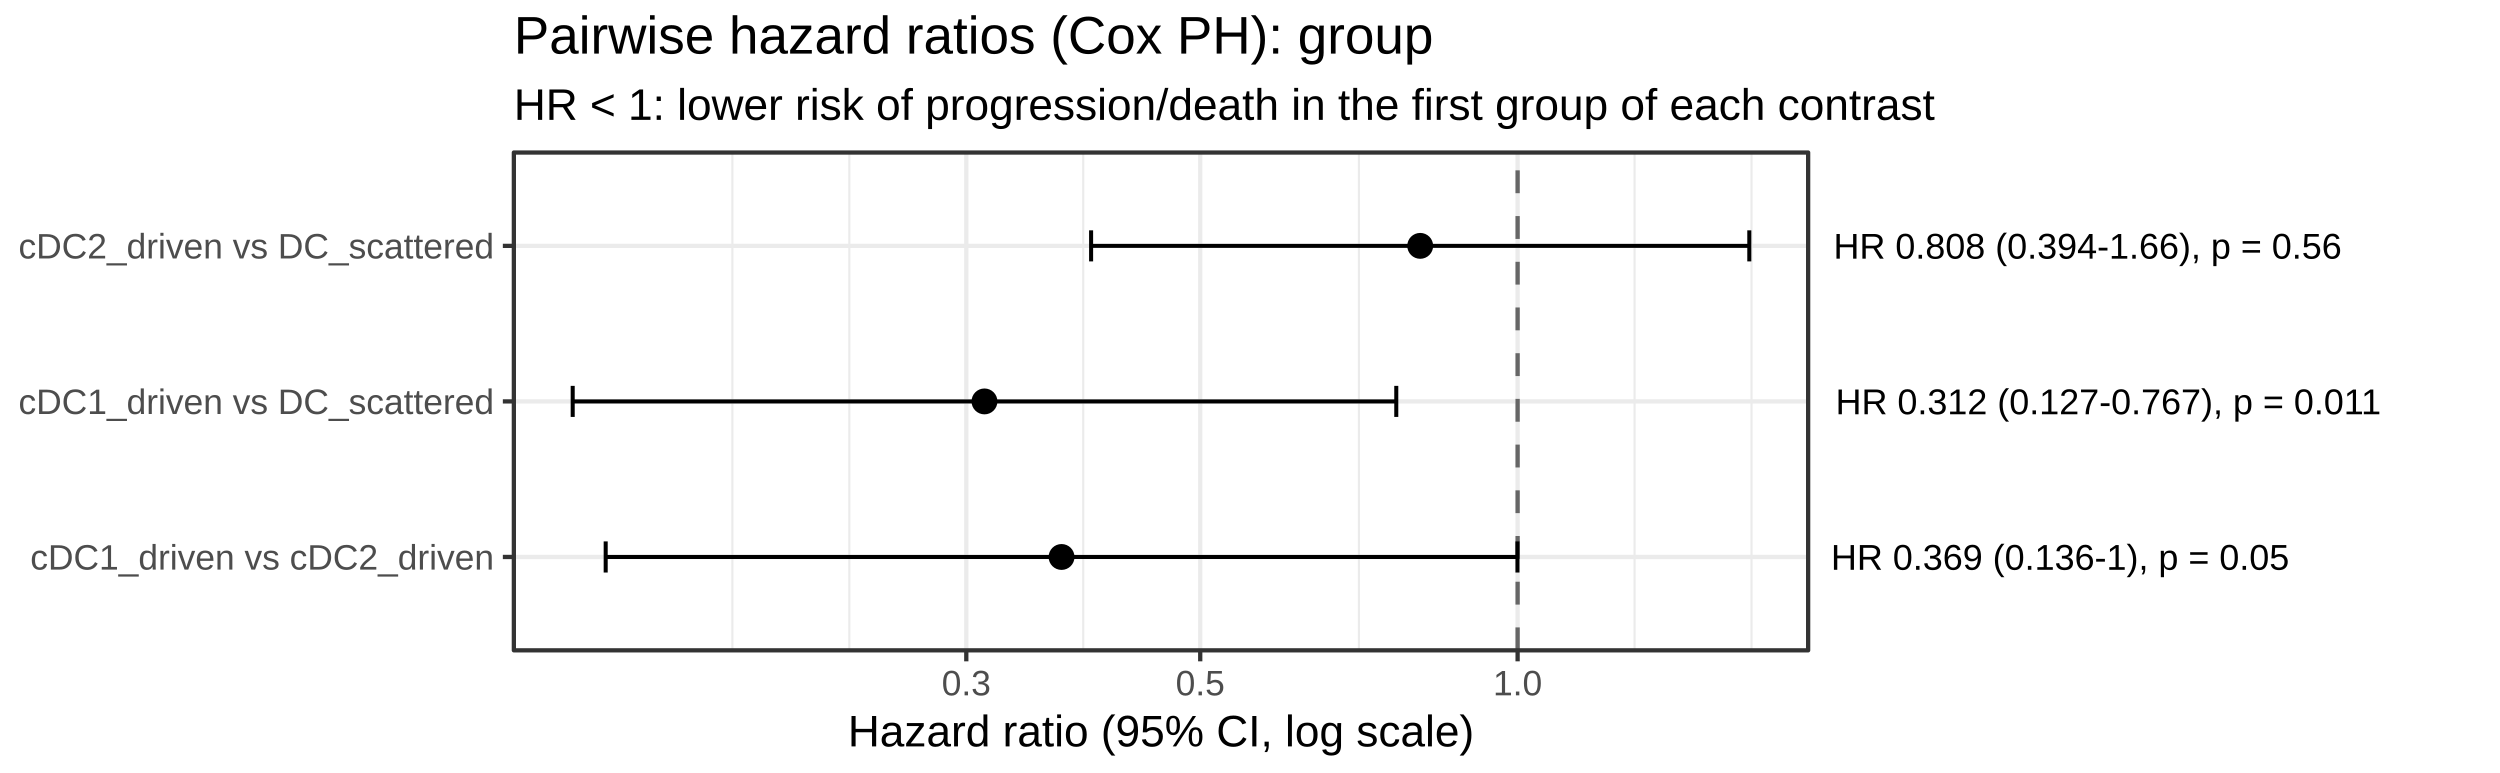
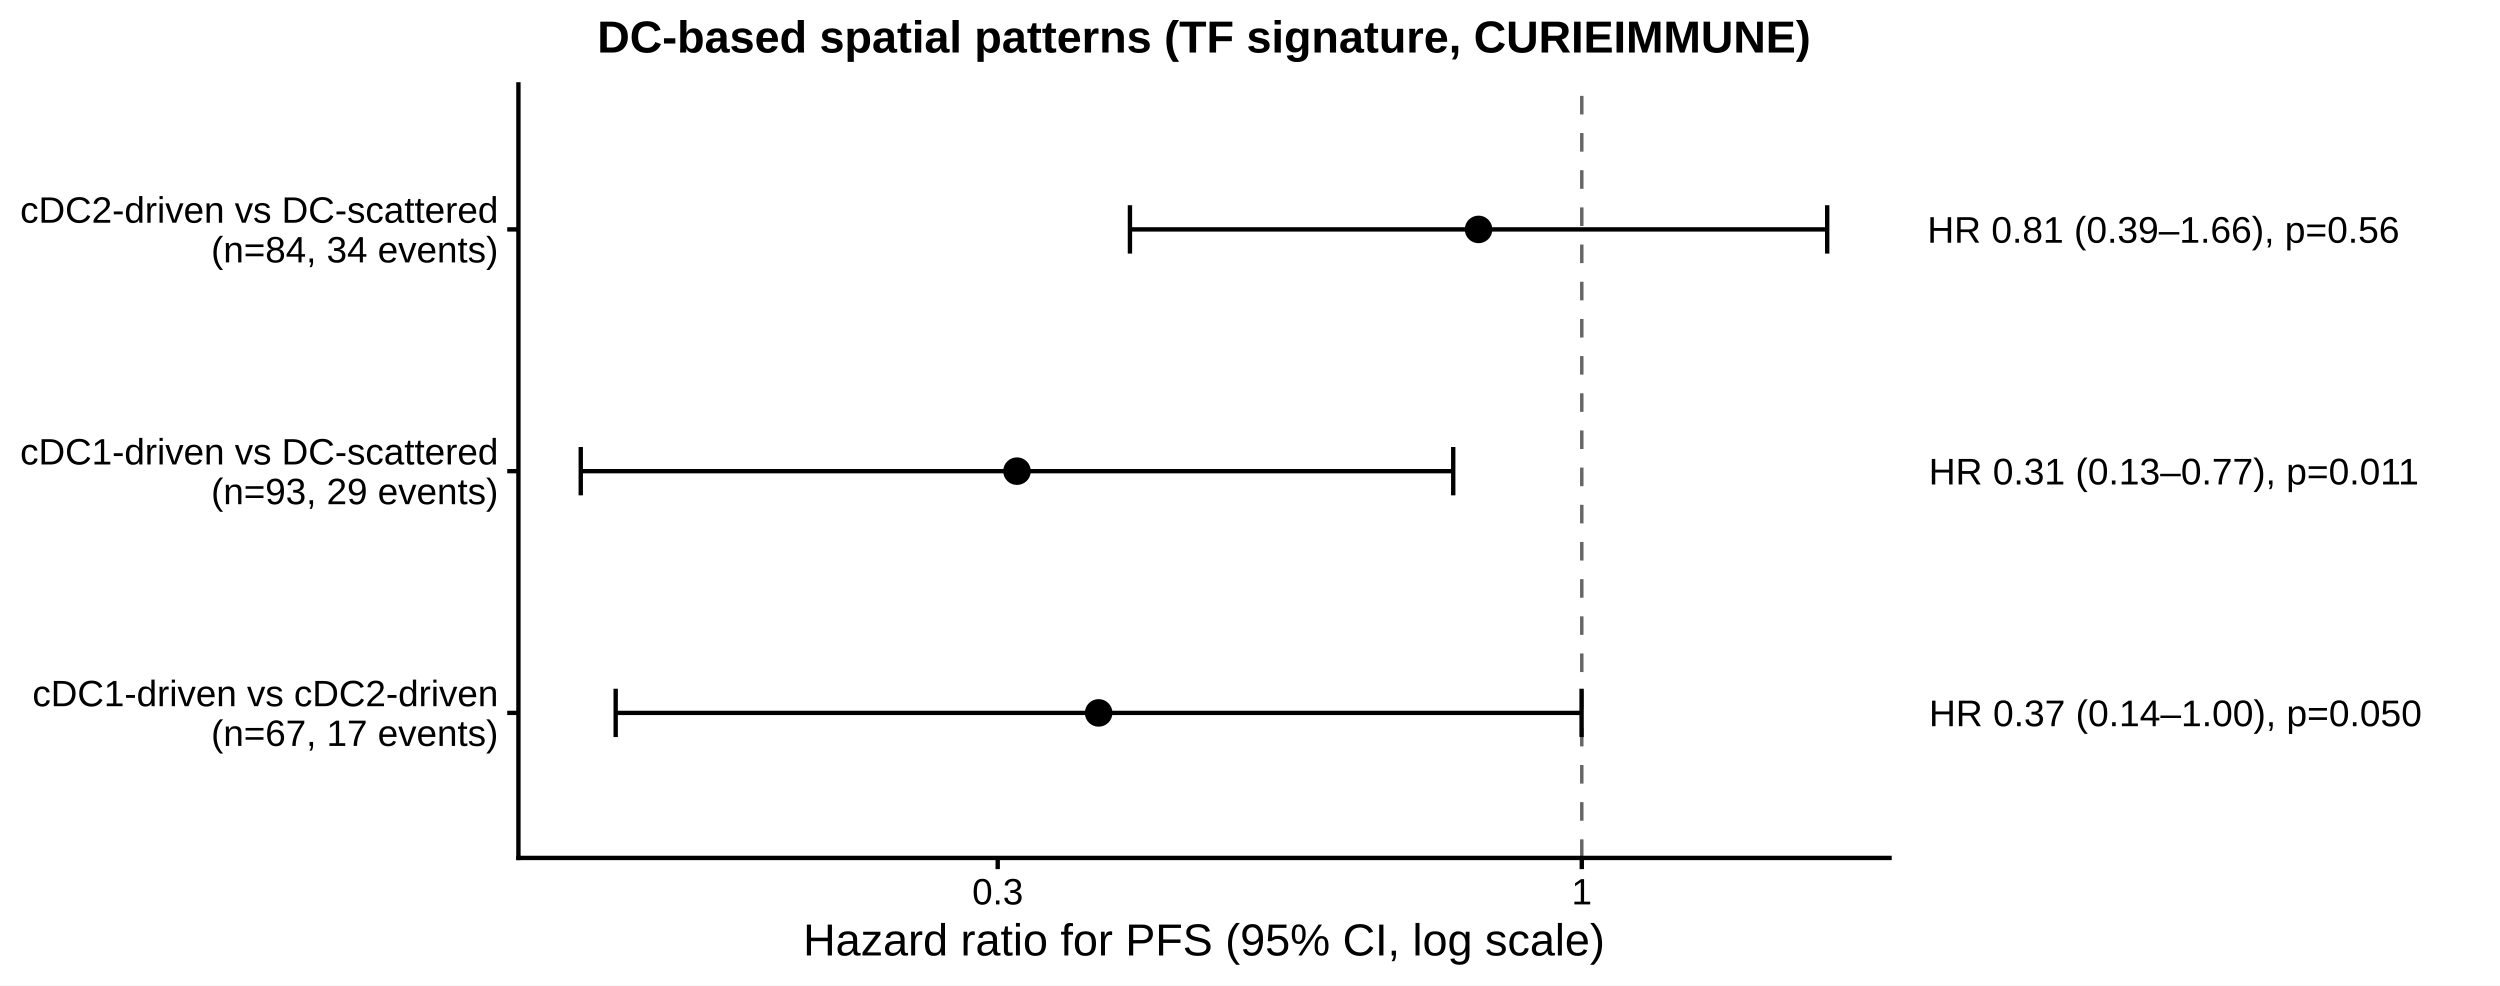
- <svg xmlns="http://www.w3.org/2000/svg" class="svglite" width="792.00pt" height="244.80pt" viewBox="0 0 792.00 244.80">
-   <defs>
-     <style type="text/css">
+ <svg xmlns="http://www.w3.org/2000/svg" width="612.00pt" height="241.20pt" viewBox="0 0 612.00 241.20">
+   <g class="svglite">
+     <defs>
+       <style type="text/css">
    .svglite line, .svglite polyline, .svglite polygon, .svglite path, .svglite rect, .svglite circle {
      fill: none;
      stroke: #000000;
      stroke-linecap: round;
      stroke-linejoin: round;
      stroke-miterlimit: 10.00;
    }
    .svglite text {
      white-space: pre;
    }
+     .svglite g.glyphgroup path {
+       fill: inherit;
+       stroke: none;
+     }
  </style>
-   </defs>
-   <rect width="100%" height="100%" style="stroke: none; fill: #FFFFFF;" />
-   <defs>
-     <clipPath id="cpMC4wMHw3OTIuMDB8MC4wMHwyNDQuODA=">
-       <rect x="0.00" y="0.00" width="792.00" height="244.80" />
-     </clipPath>
-   </defs>
-   <g clip-path="url(#cpMC4wMHw3OTIuMDB8MC4wMHwyNDQuODA=)">
-     <rect x="0.00" y="0.00" width="792.00" height="244.80" style="stroke-width: 1.36; stroke: #FFFFFF; fill: #FFFFFF;" />
-     <rect x="162.79" y="48.32" width="410.03" height="157.70" style="stroke-width: 1.36; stroke: none; fill: #FFFFFF;" />
-     <polyline points="232.01,206.01 232.01,48.32 " style="stroke-width: 0.68; stroke: #EBEBEB; stroke-linecap: butt;" />
-     <polyline points="269.07,206.01 269.07,48.32 " style="stroke-width: 0.68; stroke: #EBEBEB; stroke-linecap: butt;" />
-     <polyline points="343.17,206.01 343.17,48.32 " style="stroke-width: 0.68; stroke: #EBEBEB; stroke-linecap: butt;" />
-     <polyline points="430.51,206.01 430.51,48.32 " style="stroke-width: 0.68; stroke: #EBEBEB; stroke-linecap: butt;" />
-     <polyline points="517.84,206.01 517.84,48.32 " style="stroke-width: 0.68; stroke: #EBEBEB; stroke-linecap: butt;" />
-     <polyline points="554.89,206.01 554.89,48.32 " style="stroke-width: 0.68; stroke: #EBEBEB; stroke-linecap: butt;" />
-     <polyline points="162.79,176.45 572.82,176.45 " style="stroke-width: 1.36; stroke: #EBEBEB; stroke-linecap: butt;" />
-     <polyline points="162.79,127.17 572.82,127.17 " style="stroke-width: 1.36; stroke: #EBEBEB; stroke-linecap: butt;" />
-     <polyline points="162.79,77.89 572.82,77.89 " style="stroke-width: 1.36; stroke: #EBEBEB; stroke-linecap: butt;" />
-     <polyline points="306.12,206.01 306.12,48.32 " style="stroke-width: 1.36; stroke: #EBEBEB; stroke-linecap: butt;" />
-     <polyline points="380.23,206.01 380.23,48.32 " style="stroke-width: 1.36; stroke: #EBEBEB; stroke-linecap: butt;" />
-     <polyline points="480.78,206.01 480.78,48.32 " style="stroke-width: 1.36; stroke: #EBEBEB; stroke-linecap: butt;" />
-     <line x1="480.78" y1="206.01" x2="480.78" y2="48.32" style="stroke-width: 1.36; stroke: #666666; stroke-dasharray: 7.24,7.24; stroke-linecap: butt;" />
-     <polyline points="554.18,82.82 554.18,72.96 " style="stroke-width: 1.28; stroke-linecap: butt;" />
-     <polyline points="554.18,77.89 345.66,77.89 " style="stroke-width: 1.28; stroke-linecap: butt;" />
-     <polyline points="345.66,82.82 345.66,72.96 " style="stroke-width: 1.28; stroke-linecap: butt;" />
-     <polyline points="442.34,132.09 442.34,122.24 " style="stroke-width: 1.28; stroke-linecap: butt;" />
-     <polyline points="442.34,127.17 181.43,127.17 " style="stroke-width: 1.28; stroke-linecap: butt;" />
-     <polyline points="181.43,132.09 181.43,122.24 " style="stroke-width: 1.28; stroke-linecap: butt;" />
-     <polyline points="480.73,181.37 480.73,171.52 " style="stroke-width: 1.28; stroke-linecap: butt;" />
-     <polyline points="480.73,176.45 191.88,176.45 " style="stroke-width: 1.28; stroke-linecap: butt;" />
-     <polyline points="191.88,181.37 191.88,171.52 " style="stroke-width: 1.28; stroke-linecap: butt;" />
-     <circle cx="449.92" cy="77.89" r="3.65" style="stroke-width: 0.90; fill: #000000;" />
-     <circle cx="311.88" cy="127.17" r="3.65" style="stroke-width: 0.90; fill: #000000;" />
-     <circle cx="336.30" cy="176.45" r="3.65" style="stroke-width: 0.90; fill: #000000;" />
-     <text x="580.85" y="81.95" style="font-size: 11.38px; font-family: &quot;Arial&quot;;" textLength="160.65px" lengthAdjust="spacingAndGlyphs">HR 0.808 (0.394-1.66), p = 0.56</text>
-     <text x="581.51" y="131.23" style="font-size: 11.38px; font-family: &quot;Arial&quot;;" textLength="173.67px" lengthAdjust="spacingAndGlyphs">HR 0.312 (0.127-0.767), p = 0.011</text>
-     <text x="580.05" y="180.51" style="font-size: 11.38px; font-family: &quot;Arial&quot;;" textLength="144.59px" lengthAdjust="spacingAndGlyphs">HR 0.369 (0.136-1), p = 0.05</text>
-     <rect x="162.79" y="48.32" width="410.03" height="157.70" style="stroke-width: 1.36; stroke: #333333;" />
-     <text x="156.51" y="180.44" text-anchor="end" style="font-size: 11.20px;fill: #4D4D4D; font-family: &quot;Arial&quot;;" textLength="147.39px" lengthAdjust="spacingAndGlyphs">cDC1_driven vs cDC2_driven</text>
-     <text x="156.51" y="131.16" text-anchor="end" style="font-size: 11.20px;fill: #4D4D4D; font-family: &quot;Arial&quot;;" textLength="151.53px" lengthAdjust="spacingAndGlyphs">cDC1_driven vs DC_scattered</text>
-     <text x="156.51" y="81.88" text-anchor="end" style="font-size: 11.20px;fill: #4D4D4D; font-family: &quot;Arial&quot;;" textLength="151.53px" lengthAdjust="spacingAndGlyphs">cDC2_driven vs DC_scattered</text>
-     <polyline points="159.30,176.45 162.79,176.45 " style="stroke-width: 1.36; stroke: #333333; stroke-linecap: butt;" />
-     <polyline points="159.30,127.17 162.79,127.17 " style="stroke-width: 1.36; stroke: #333333; stroke-linecap: butt;" />
-     <polyline points="159.30,77.89 162.79,77.89 " style="stroke-width: 1.36; stroke: #333333; stroke-linecap: butt;" />
-     <polyline points="306.12,209.50 306.12,206.01 " style="stroke-width: 1.36; stroke: #333333; stroke-linecap: butt;" />
-     <polyline points="380.23,209.50 380.23,206.01 " style="stroke-width: 1.36; stroke: #333333; stroke-linecap: butt;" />
-     <polyline points="480.78,209.50 480.78,206.01 " style="stroke-width: 1.36; stroke: #333333; stroke-linecap: butt;" />
-     <text x="306.12" y="220.28" text-anchor="middle" style="font-size: 11.20px;fill: #4D4D4D; font-family: &quot;Arial&quot;;" textLength="15.80px" lengthAdjust="spacingAndGlyphs">0.3</text>
-     <text x="380.23" y="220.28" text-anchor="middle" style="font-size: 11.20px;fill: #4D4D4D; font-family: &quot;Arial&quot;;" textLength="15.80px" lengthAdjust="spacingAndGlyphs">0.5</text>
-     <text x="480.78" y="220.28" text-anchor="middle" style="font-size: 11.20px;fill: #4D4D4D; font-family: &quot;Arial&quot;;" textLength="15.80px" lengthAdjust="spacingAndGlyphs">1.0</text>
-     <text x="367.81" y="236.46" text-anchor="middle" style="font-size: 14.00px; font-family: &quot;Arial&quot;;" textLength="202.92px" lengthAdjust="spacingAndGlyphs">Hazard ratio (95% CI, log scale)</text>
-     <text x="162.79" y="37.98" style="font-size: 14.00px; font-family: &quot;Arial&quot;;" textLength="481.07px" lengthAdjust="spacingAndGlyphs">HR &lt; 1: lower risk of progression/death in the first group of each contrast</text>
-     <text x="162.79" y="16.98" style="font-size: 16.80px; font-family: &quot;Arial&quot;;" textLength="302.09px" lengthAdjust="spacingAndGlyphs">Pairwise hazard ratios (Cox PH): group</text>
+     </defs>
+     <rect width="100%" height="100%" style="stroke: none; fill: #FFFFFF;" />
+     <defs>
+       <clipPath id="cpMC4wMHw2MTIuMDB8MC4wMHwyNDEuMjA=">
+         <rect x="0.00" y="0.00" width="612.00" height="241.20" />
+       </clipPath>
+     </defs>
+     <g clip-path="url(#cpMC4wMHw2MTIuMDB8MC4wMHwyNDEuMjA=)">
+       <rect x="0.00" y="0.00" width="612.00" height="241.20" style="stroke-width: 1.07; stroke: #FFFFFF; fill: #FFFFFF;" />
+       <rect x="126.91" y="20.66" width="335.65" height="189.37" style="stroke-width: 1.07; stroke: none; fill: #FFFFFF;" />
+       <line x1="387.22" y1="210.02" x2="387.22" y2="20.66" style="stroke-width: 0.85; stroke: #666666; stroke-dasharray: 4.55,4.55; stroke-linecap: butt;" />
+       <polyline points="447.30,62.08 447.30,50.24 " style="stroke-width: 1.07; stroke-linecap: butt;" />
+       <polyline points="447.30,56.16 276.61,56.16 " style="stroke-width: 1.07; stroke-linecap: butt;" />
+       <polyline points="276.61,62.08 276.61,50.24 " style="stroke-width: 1.07; stroke-linecap: butt;" />
+       <polyline points="355.75,121.26 355.75,109.42 " style="stroke-width: 1.07; stroke-linecap: butt;" />
+       <polyline points="355.75,115.34 142.17,115.34 " style="stroke-width: 1.07; stroke-linecap: butt;" />
+       <polyline points="142.17,121.26 142.17,109.42 " style="stroke-width: 1.07; stroke-linecap: butt;" />
+       <polyline points="387.17,180.43 387.17,168.60 " style="stroke-width: 1.07; stroke-linecap: butt;" />
+       <polyline points="387.17,174.52 150.72,174.52 " style="stroke-width: 1.07; stroke-linecap: butt;" />
+       <polyline points="150.72,180.43 150.72,168.60 " style="stroke-width: 1.07; stroke-linecap: butt;" />
+       <circle cx="361.95" cy="56.16" r="3.02" style="stroke-width: 0.71; fill: #000000;" />
+       <circle cx="248.96" cy="115.34" r="3.02" style="stroke-width: 0.71; fill: #000000;" />
+       <circle cx="268.95" cy="174.52" r="3.02" style="stroke-width: 0.71; fill: #000000;" />
+       <text x="471.81" y="59.42" style="font-size: 9.10px; font-family: &quot;Arial&quot;;" textLength="115.62px" lengthAdjust="spacingAndGlyphs">HR 0.81 (0.39–1.66), p=0.56</text>
+       <text x="472.16" y="118.59" style="font-size: 9.10px; font-family: &quot;Arial&quot;;" textLength="120.02px" lengthAdjust="spacingAndGlyphs">HR 0.31 (0.13–0.77), p=0.011</text>
+       <text x="472.22" y="177.77" style="font-size: 9.10px; font-family: &quot;Arial&quot;;" textLength="120.69px" lengthAdjust="spacingAndGlyphs">HR 0.37 (0.14–1.00), p=0.050</text>
+       <polyline points="126.91,210.02 126.91,20.66 " style="stroke-width: 1.07; stroke-linecap: square;" />
+       <text x="121.98" y="172.88" text-anchor="end" style="font-size: 9.00px; font-family: &quot;Arial&quot;;" textLength="114.00px" lengthAdjust="spacingAndGlyphs">cDC1-driven vs cDC2-driven</text>
+       <text x="121.98" y="182.60" text-anchor="end" style="font-size: 9.00px; font-family: &quot;Arial&quot;;" textLength="70.25px" lengthAdjust="spacingAndGlyphs">(n=67, 17 events)</text>
+       <text x="121.98" y="113.70" text-anchor="end" style="font-size: 9.00px; font-family: &quot;Arial&quot;;" textLength="117.00px" lengthAdjust="spacingAndGlyphs">cDC1-driven vs DC-scattered</text>
+       <text x="121.98" y="123.42" text-anchor="end" style="font-size: 9.00px; font-family: &quot;Arial&quot;;" textLength="70.25px" lengthAdjust="spacingAndGlyphs">(n=93, 29 events)</text>
+       <text x="121.98" y="54.52" text-anchor="end" style="font-size: 9.00px; font-family: &quot;Arial&quot;;" textLength="117.00px" lengthAdjust="spacingAndGlyphs">cDC2-driven vs DC-scattered</text>
+       <text x="121.98" y="64.24" text-anchor="end" style="font-size: 9.00px; font-family: &quot;Arial&quot;;" textLength="70.25px" lengthAdjust="spacingAndGlyphs">(n=84, 34 events)</text>
+       <polyline points="124.17,174.52 126.91,174.52 " style="stroke-width: 1.07; stroke-linecap: butt;" />
+       <polyline points="124.17,115.34 126.91,115.34 " style="stroke-width: 1.07; stroke-linecap: butt;" />
+       <polyline points="124.17,56.16 126.91,56.16 " style="stroke-width: 1.07; stroke-linecap: butt;" />
+       <polyline points="126.91,210.02 462.56,210.02 " style="stroke-width: 1.07; stroke-linecap: square;" />
+       <polyline points="244.24,212.76 244.24,210.02 " style="stroke-width: 1.07; stroke-linecap: butt;" />
+       <polyline points="387.22,212.76 387.22,210.02 " style="stroke-width: 1.07; stroke-linecap: butt;" />
+       <text x="244.24" y="221.40" text-anchor="middle" style="font-size: 9.00px; font-family: &quot;Arial&quot;;" textLength="12.50px" lengthAdjust="spacingAndGlyphs">0.3</text>
+       <text x="387.22" y="221.40" text-anchor="middle" style="font-size: 9.00px; font-family: &quot;Arial&quot;;" textLength="5.00px" lengthAdjust="spacingAndGlyphs">1</text>
+       <text x="294.74" y="233.90" text-anchor="middle" style="font-size: 11.00px; font-family: &quot;Arial&quot;;" textLength="196.34px" lengthAdjust="spacingAndGlyphs">Hazard ratio for PFS (95% CI, log scale)</text>
+       <text x="294.74" y="12.86" text-anchor="middle" style="font-size: 11.00px; font-weight: bold; font-family: &quot;Arial&quot;;" textLength="297.09px" lengthAdjust="spacingAndGlyphs">DC-based spatial patterns (TF signature, CURIEIMMUNE)</text>
+     </g>
  </g>
</svg>
